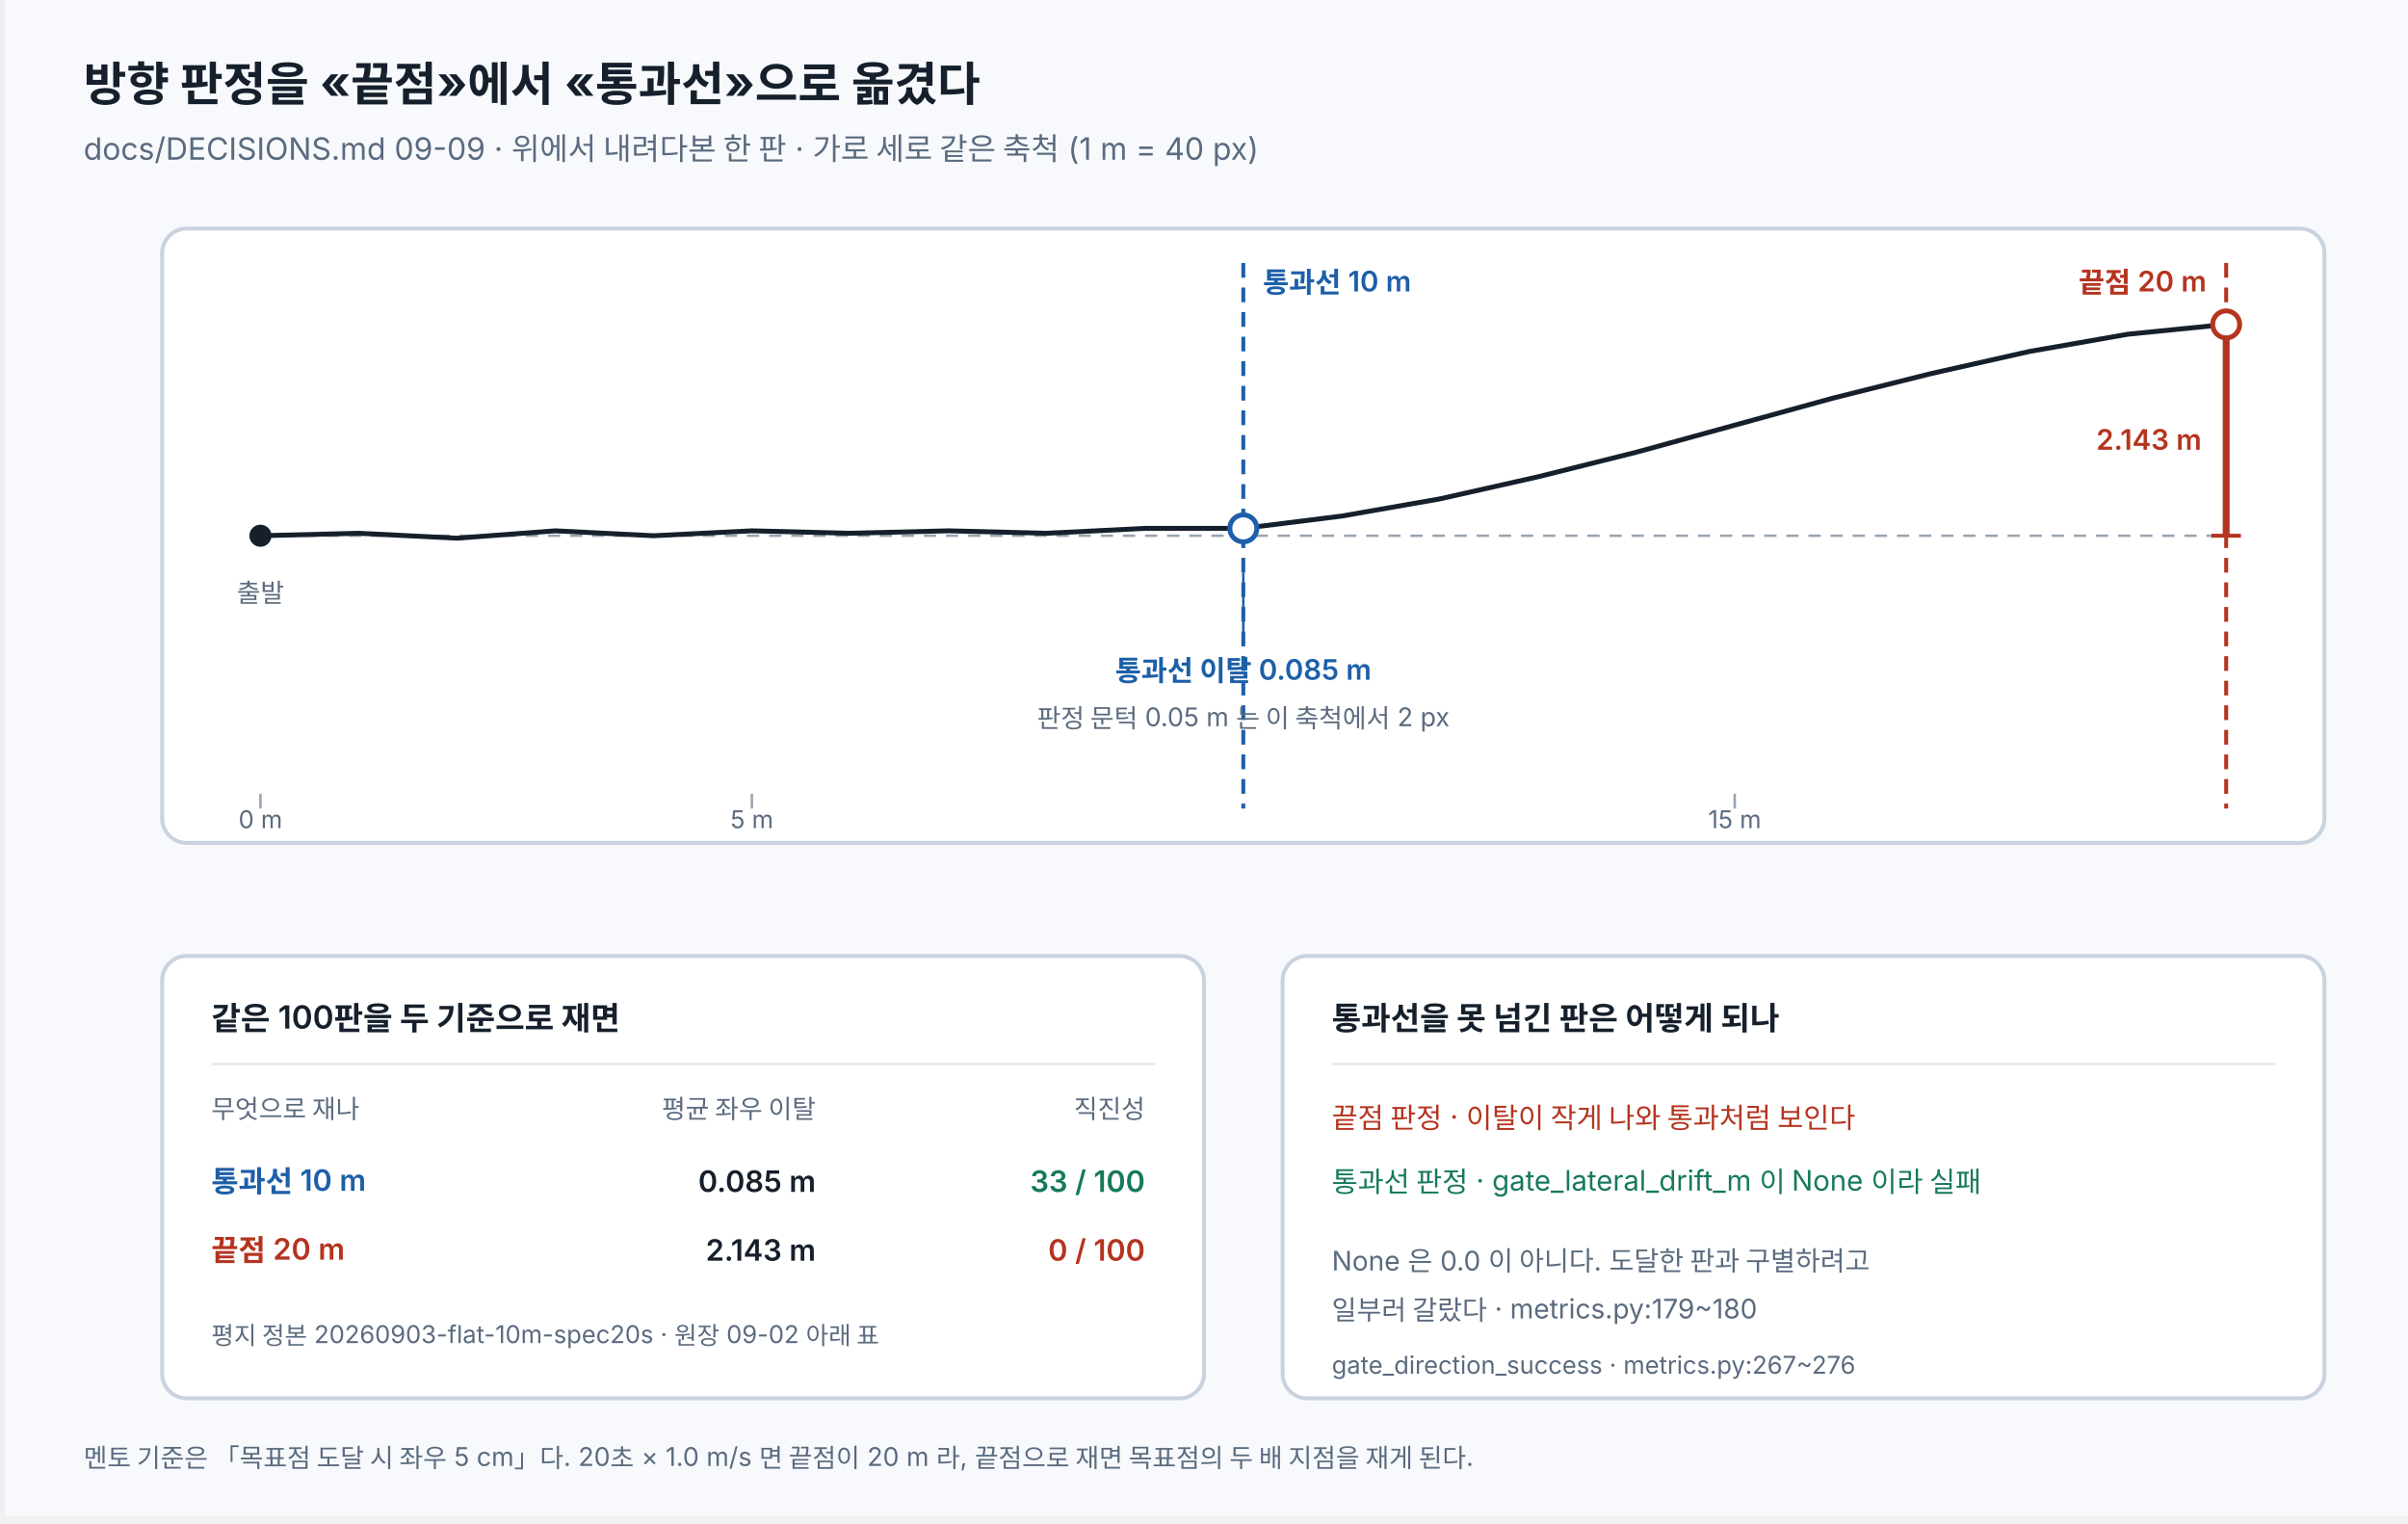
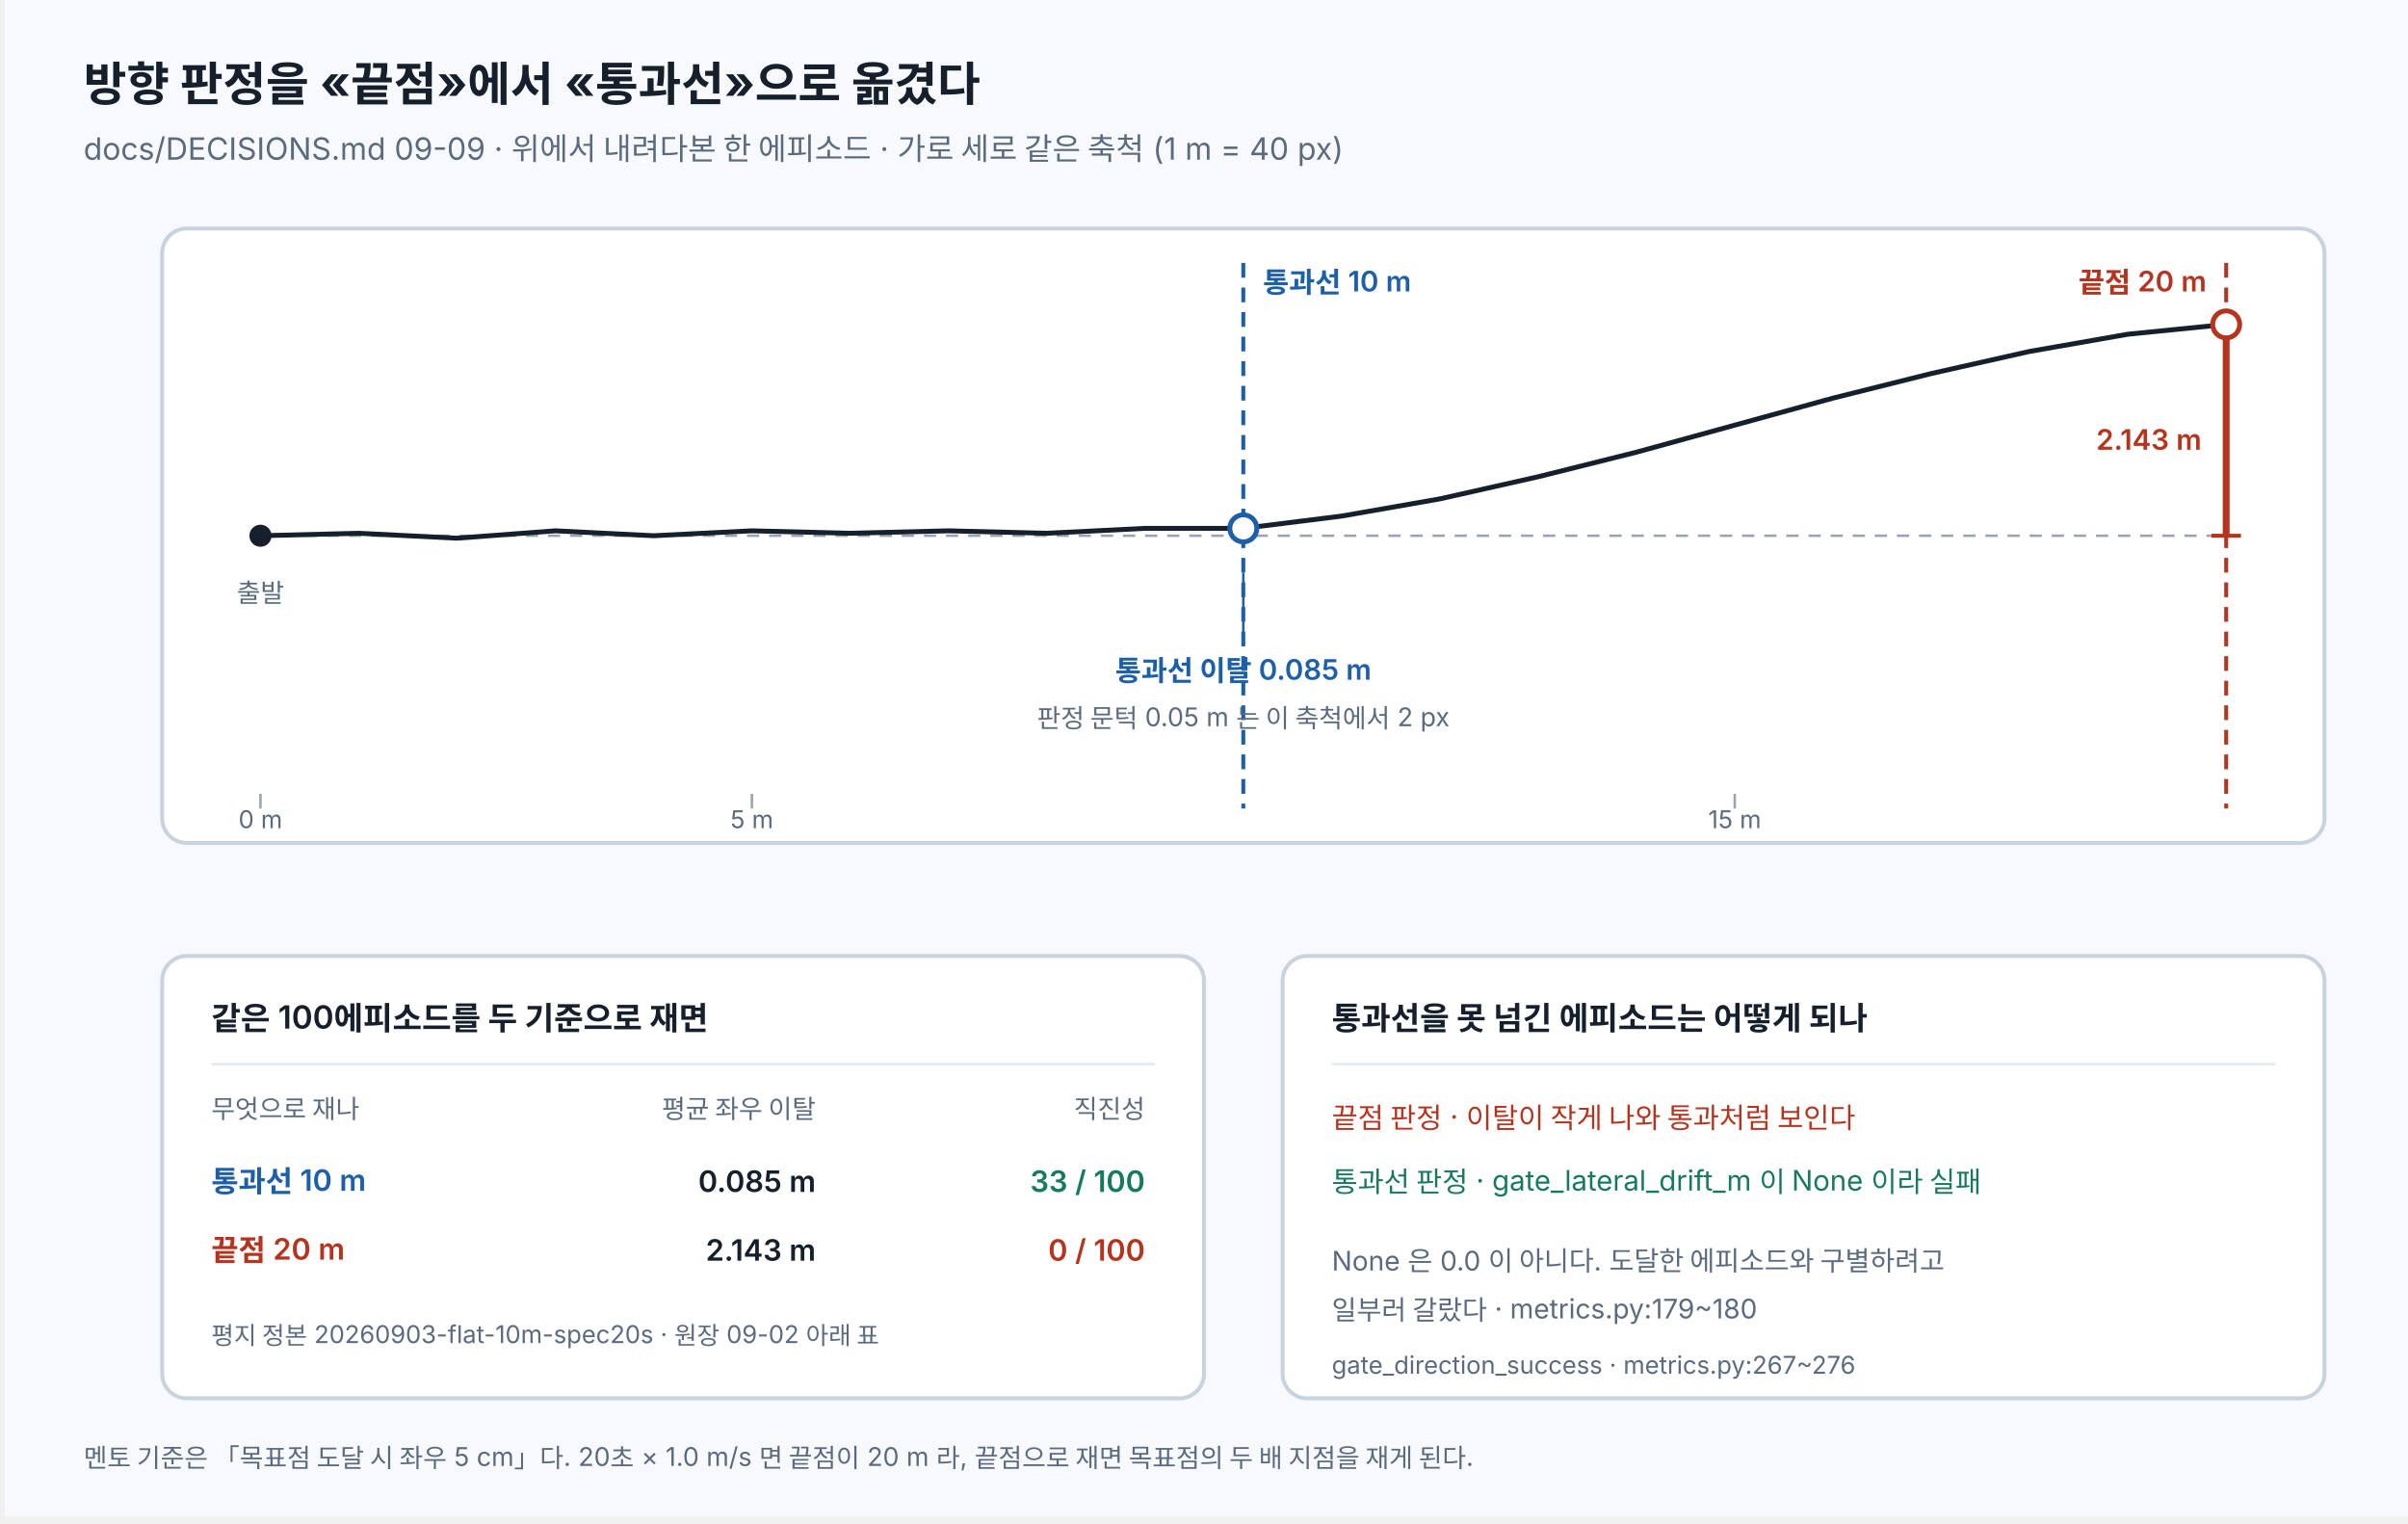
<svg xmlns="http://www.w3.org/2000/svg" viewBox="12 3 952 620" width="980" height="620" font-family="system-ui,-apple-system,Segoe UI,Malgun Gothic,Apple SD Gothic Neo,sans-serif" role="img" aria-label="방향 판정을 끝점에서 통과선으로 옮긴 구조">
  <rect x="0" y="0" width="980" height="620" fill="#f7f9fc" />
  <text x="32" y="44" font-size="19" font-weight="700" fill="#16202c">방향 판정을 «끝점»에서 «통과선»으로 옮겼다</text>
-   <text x="32" y="68" font-size="12.5" fill="#5b6b7f">docs/DECISIONS.md 09-09 · 위에서 내려다본 한 판 · 가로 세로 같은 축척 (1 m = 40 px)</text>
+   <text x="32" y="68" font-size="12.5" fill="#5b6b7f">docs/DECISIONS.md 09-09 · 위에서 내려다본 한 에피소드 · 가로 세로 같은 축척 (1 m = 40 px)</text>
  <rect x="64" y="96" width="880" height="250" rx="10" fill="#ffffff" stroke="#c9d3e0" stroke-width="1.6" />
  <line x1="104" y1="221" x2="904" y2="221" stroke="#98a4b3" stroke-width="1" stroke-dasharray="5 4" />
  <line x1="504" y1="110" x2="504" y2="332" stroke="#1d5fa8" stroke-width="1.6" stroke-dasharray="6 4" />
  <text x="512" y="122" font-size="11.5" font-weight="600" fill="#1d5fa8">통과선 10 m</text>
  <line x1="904" y1="110" x2="904" y2="332" stroke="#b5341f" stroke-width="1.6" stroke-dasharray="6 4" />
  <text x="896" y="122" font-size="11.5" font-weight="600" fill="#b5341f" text-anchor="end">끝점 20 m</text>
  <polyline points="104,221 144,220 184,222 224,219 264,221 304,219 344,220 384,219 424,220 464,218 504,218 544,213 584,206 624,197 664,187 704,176 744,165 784,155 824,146 864,139 904,135" fill="none" stroke="#16202c" stroke-width="2" stroke-linejoin="round" stroke-linecap="round" />
  <line x1="904" y1="135" x2="904" y2="221" stroke="#b5341f" stroke-width="2.8" />
  <line x1="898" y1="135" x2="910" y2="135" stroke="#b5341f" stroke-width="1.6" />
  <line x1="898" y1="221" x2="910" y2="221" stroke="#b5341f" stroke-width="1.6" />
  <text x="894" y="186" font-size="11.5" font-weight="600" fill="#b5341f" text-anchor="end">2.143 m</text>
  <circle cx="104" cy="221" r="4.5" fill="#16202c" />
  <text x="104" y="248" font-size="10.5" fill="#5b6b7f" text-anchor="middle">출발</text>
  <circle cx="504" cy="218" r="5.5" fill="#ffffff" stroke="#1d5fa8" stroke-width="2" />
  <line x1="504" y1="236" x2="504" y2="262" stroke="#1d5fa8" stroke-width="1" />
  <text x="504" y="280" font-size="11.5" font-weight="600" fill="#1d5fa8" text-anchor="middle">통과선 이탈 0.085 m</text>
  <text x="504" y="299" font-size="10.5" fill="#5b6b7f" text-anchor="middle">판정 문턱 0.05 m 는 이 축척에서 2 px</text>
  <circle cx="904" cy="135" r="5.5" fill="#ffffff" stroke="#b5341f" stroke-width="2" />
  <line x1="104" y1="326" x2="104" y2="332" stroke="#98a4b3" stroke-width="1" />
  <line x1="304" y1="326" x2="304" y2="332" stroke="#98a4b3" stroke-width="1" />
  <line x1="704" y1="326" x2="704" y2="332" stroke="#98a4b3" stroke-width="1" />
  <text x="104" y="340" font-size="10" fill="#5b6b7f" text-anchor="middle">0 m</text>
  <text x="304" y="340" font-size="10" fill="#5b6b7f" text-anchor="middle">5 m</text>
  <text x="704" y="340" font-size="10" fill="#5b6b7f" text-anchor="middle">15 m</text>
  <rect x="64" y="392" width="424" height="180" rx="10" fill="#ffffff" stroke="#c9d3e0" stroke-width="1.6" />
-   <text x="84" y="422" font-size="13" font-weight="600" fill="#16202c">같은 100판을 두 기준으로 재면</text>
+   <text x="84" y="422" font-size="13" font-weight="600" fill="#16202c">같은 100에피소드를 두 기준으로 재면</text>
  <line x1="84" y1="436" x2="468" y2="436" stroke="#e2e8f0" stroke-width="1" />
  <text x="84" y="458" font-size="10.5" fill="#5b6b7f">무엇으로 재나</text>
  <text x="330" y="458" font-size="10.5" fill="#5b6b7f" text-anchor="end">평균 좌우 이탈</text>
  <text x="464" y="458" font-size="10.5" fill="#5b6b7f" text-anchor="end">직진성</text>
  <text x="84" y="488" font-size="12" font-weight="600" fill="#1d5fa8">통과선 10 m</text>
  <text x="330" y="488" font-size="12" font-weight="600" fill="#16202c" text-anchor="end">0.085 m</text>
  <text x="464" y="488" font-size="12" font-weight="600" fill="#17795e" text-anchor="end">33 / 100</text>
  <text x="84" y="516" font-size="12" font-weight="600" fill="#b5341f">끝점 20 m</text>
  <text x="330" y="516" font-size="12" font-weight="600" fill="#16202c" text-anchor="end">2.143 m</text>
  <text x="464" y="516" font-size="12" font-weight="600" fill="#b5341f" text-anchor="end">0 / 100</text>
  <text x="84" y="550" font-size="10" fill="#5b6b7f">평지 정본 20260903-flat-10m-spec20s · 원장 09-02 아래 표</text>
  <rect x="520" y="392" width="424" height="180" rx="10" fill="#ffffff" stroke="#c9d3e0" stroke-width="1.6" />
-   <text x="540" y="422" font-size="13" font-weight="600" fill="#16202c">통과선을 못 넘긴 판은 어떻게 되나</text>
+   <text x="540" y="422" font-size="13" font-weight="600" fill="#16202c">통과선을 못 넘긴 에피소드는 어떻게 되나</text>
  <line x1="540" y1="436" x2="924" y2="436" stroke="#e2e8f0" stroke-width="1" />
  <text x="540" y="462" font-size="11.5" fill="#b5341f">끝점 판정 · 이탈이 작게 나와 통과처럼 보인다</text>
  <text x="540" y="488" font-size="11.5" fill="#17795e">통과선 판정 · gate_lateral_drift_m 이 None 이라 실패</text>
-   <text x="540" y="520" font-size="11" fill="#5b6b7f">None 은 0.0 이 아니다. 도달한 판과 구별하려고</text>
+   <text x="540" y="520" font-size="11" fill="#5b6b7f">None 은 0.0 이 아니다. 도달한 에피소드와 구별하려고</text>
  <text x="540" y="540" font-size="11" fill="#5b6b7f">일부러 갈랐다 · metrics.py:179~180</text>
  <text x="540" y="562" font-size="10" fill="#5b6b7f">gate_direction_success · metrics.py:267~276</text>
  <text x="32" y="600" font-size="10.5" fill="#5b6b7f">멘토 기준은 「목표점 도달 시 좌우 5 cm」다. 20초 × 1.0 m/s 면 끝점이 20 m 라, 끝점으로 재면 목표점의 두 배 지점을 재게 된다.</text>
</svg>
